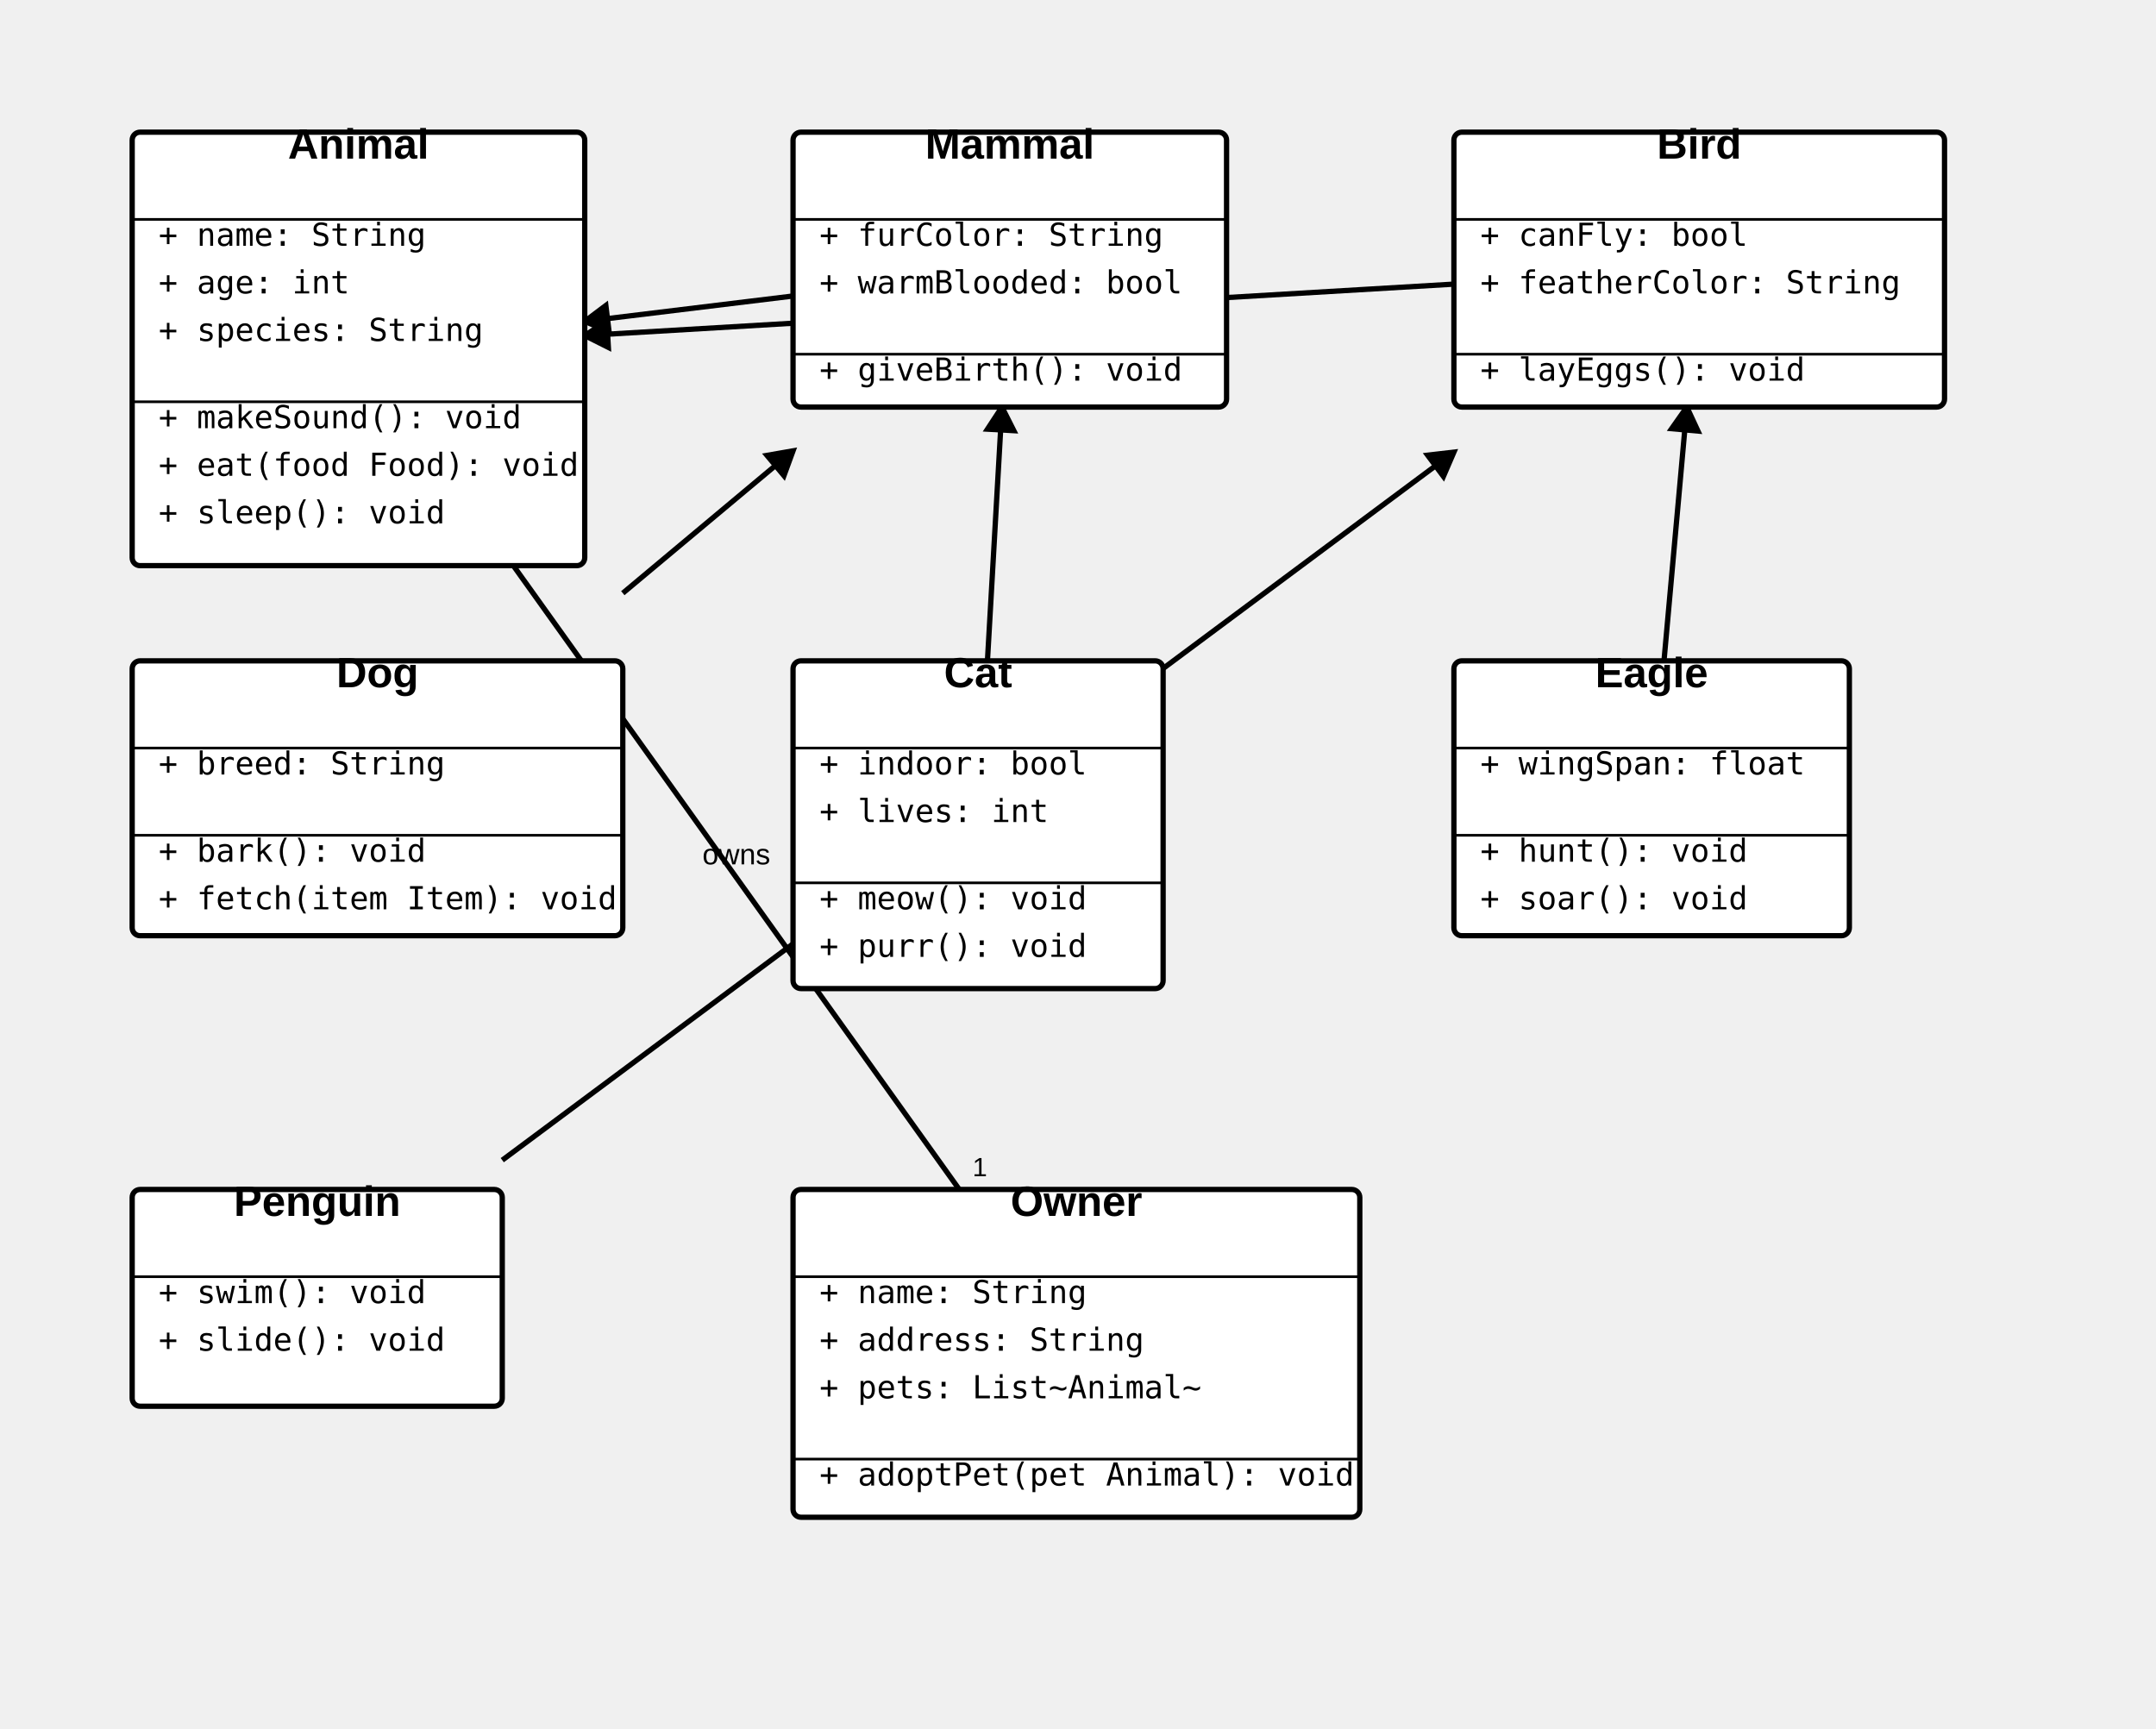
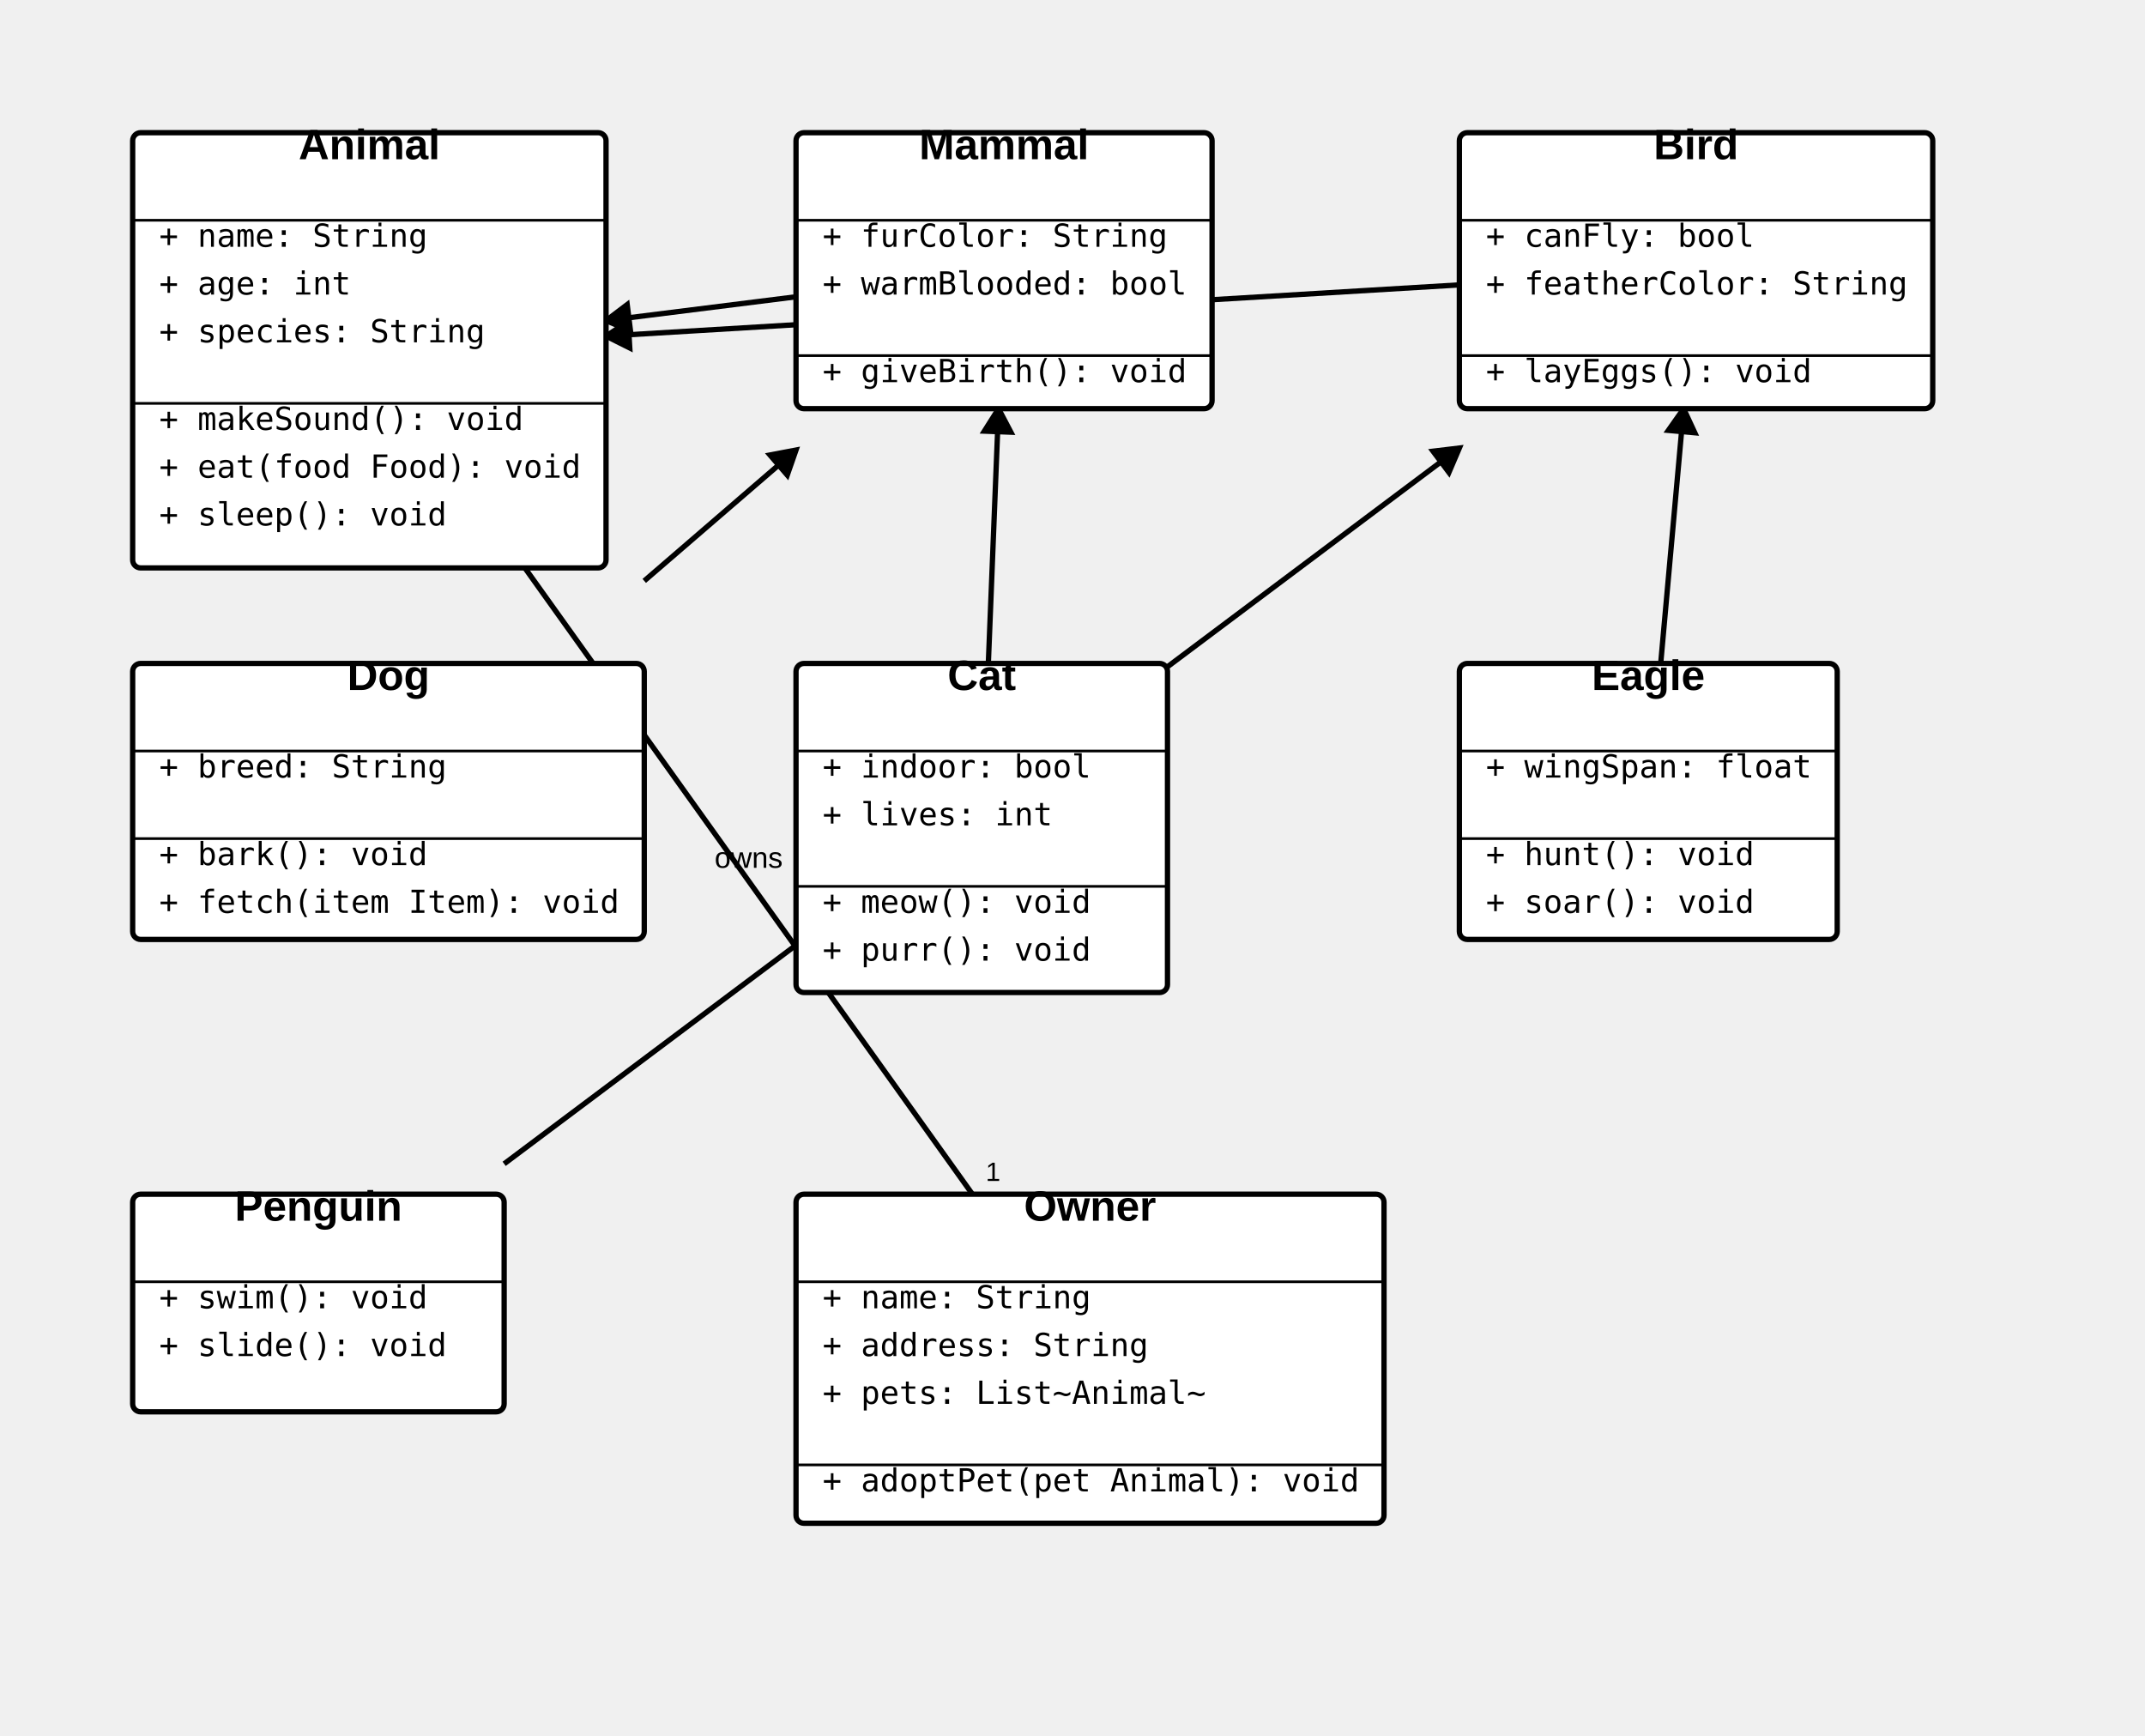
- <svg xmlns="http://www.w3.org/2000/svg" width="815.6" height="654.0" viewBox="0 0 815.6 654" version="1.2" baseProfile="tiny">
+ <svg xmlns="http://www.w3.org/2000/svg" width="808.4" height="654.0" viewBox="0 0 808.4 654" version="1.2" baseProfile="tiny">
  <g id="defs" />
  <g id="rel-Mammal_to_Animal">
-     <line stroke="#000000" stroke-width="2" x1="300.0" y1="111.984" x2="221.2" y2="121.578" />
-     <polygon fill="#000000" stroke="#000000" stroke-width="2" points="221.2,121.578 230.401,125.495 229.192,115.568" />
+     <line stroke="#000000" stroke-width="2" x1="300.0" y1="111.833" x2="228.4" y2="120.813" />
+     <polygon fill="#000000" stroke="#000000" stroke-width="2" points="228.4,120.813 237.615,124.696 236.371,114.774" />
  </g>
  <g id="rel-Bird_to_Animal">
-     <line stroke="#000000" stroke-width="2" x1="550.0" y1="107.489" x2="221.2" y2="126.937" />
-     <polygon fill="#000000" stroke="#000000" stroke-width="2" points="221.2,126.937 230.14,131.417 229.55,121.434" />
+     <line stroke="#000000" stroke-width="2" x1="550.0" y1="107.352" x2="228.4" y2="126.648" />
+     <polygon fill="#000000" stroke="#000000" stroke-width="2" points="228.4,126.648 237.344,131.12 236.745,121.138" />
  </g>
  <g id="rel-Dog_to_Mammal">
-     <line stroke="#000000" stroke-width="2" x1="235.6" y1="224.408" x2="300.0" y2="170.562" />
-     <polygon fill="#000000" stroke="#000000" stroke-width="2" points="300,170.562 290.149,172.281 296.563,179.953" />
+     <line stroke="#000000" stroke-width="2" x1="242.8" y1="218.897" x2="300.0" y2="169.586" />
+     <polygon fill="#000000" stroke="#000000" stroke-width="2" points="300,169.586 290.176,171.454 296.705,179.028" />
  </g>
  <g id="rel-Cat_to_Mammal">
-     <line stroke="#000000" stroke-width="2" x1="373.543" y1="250.0" x2="379.029" y2="154.0" />
-     <polygon fill="#000000" stroke="#000000" stroke-width="2" points="379.029,154 373.543,162.361 383.526,162.931" />
+     <line stroke="#000000" stroke-width="2" x1="372.48" y1="250.0" x2="376.32" y2="154.0" />
+     <polygon fill="#000000" stroke="#000000" stroke-width="2" points="376.32,154 370.978,162.453 380.97,162.853" />
  </g>
  <g id="rel-Eagle_to_Bird">
-     <line stroke="#000000" stroke-width="2" x1="629.48" y1="250.0" x2="638.12" y2="154.0" />
-     <polygon fill="#000000" stroke="#000000" stroke-width="2" points="638.12,154 632.364,162.177 642.324,163.074" />
+     <line stroke="#000000" stroke-width="2" x1="625.88" y1="250.0" x2="634.52" y2="154.0" />
+     <polygon fill="#000000" stroke="#000000" stroke-width="2" points="634.52,154 628.764,162.177 638.724,163.074" />
  </g>
  <g id="rel-Penguin_to_Bird">
-     <line stroke="#000000" stroke-width="2" x1="190.0" y1="438.915" x2="550.0" y2="171.05" />
-     <polygon fill="#000000" stroke="#000000" stroke-width="2" points="550,171.05 540.067,172.208 546.037,180.231" />
+     <line stroke="#000000" stroke-width="2" x1="190.0" y1="438.554" x2="550.0" y2="168.831" />
+     <polygon fill="#000000" stroke="#000000" stroke-width="2" points="550,168.831 540.071,170.023 546.067,178.025" />
  </g>
  <g id="rel-Owner_to_Animal">
-     <line stroke="#000000" stroke-width="2" x1="362.886" y1="450.0" x2="194.208" y2="214.0" />
-     <text fill="#000000" x="278.547" y="327.0" text-anchor="middle" font-family="Arial, sans-serif" font-size="11">owns</text>
-     <text fill="#000000" x="367.886" y="445.0" font-family="Arial, sans-serif" font-size="10">1</text>
-     <text fill="#000000" x="189.208" y="209.0" text-anchor="end" font-family="Arial, sans-serif" font-size="10">*</text>
+     <line stroke="#000000" stroke-width="2" x1="366.486" y1="450.0" x2="197.808" y2="214.0" />
+     <text fill="#000000" x="282.147" y="327.0" text-anchor="middle" font-family="Arial, sans-serif" font-size="11">owns</text>
+     <text fill="#000000" x="371.486" y="445.0" font-family="Arial, sans-serif" font-size="10">1</text>
+     <text fill="#000000" x="192.808" y="209.0" text-anchor="end" font-family="Arial, sans-serif" font-size="10">*</text>
  </g>
  <g id="class-Animal">
-     <rect fill="#ffffff" stroke="#000000" stroke-width="2" x="50.0" y="50.0" width="171.2" height="164.0" rx="3.0" ry="3.0" />
-     <text fill="#000000" x="135.6" y="60.0" text-anchor="middle" font-family="Arial, sans-serif" font-size="16" font-weight="bold">Animal</text>
-     <line stroke="#000000" stroke-width="1" x1="50.0" y1="83.0" x2="221.2" y2="83.0" />
+     <rect fill="#ffffff" stroke="#000000" stroke-width="2" x="50.0" y="50.0" width="178.4" height="164.0" rx="3.0" ry="3.0" />
+     <text fill="#000000" x="139.2" y="60.0" text-anchor="middle" font-family="Arial, sans-serif" font-size="16" font-weight="bold">Animal</text>
+     <line stroke="#000000" stroke-width="1" x1="50.0" y1="83.0" x2="228.4" y2="83.0" />
    <text fill="#000000" x="60.0" y="93.0" font-family="monospace" font-size="12">+ name: String</text>
    <text fill="#000000" x="60.0" y="111.0" font-family="monospace" font-size="12">+ age: int</text>
    <text fill="#000000" x="60.0" y="129.0" font-family="monospace" font-size="12">+ species: String</text>
-     <line stroke="#000000" stroke-width="1" x1="50.0" y1="152.0" x2="221.2" y2="152.0" />
+     <line stroke="#000000" stroke-width="1" x1="50.0" y1="152.0" x2="228.4" y2="152.0" />
    <text fill="#000000" x="60.0" y="162.0" font-family="monospace" font-size="12">+ makeSound(): void</text>
    <text fill="#000000" x="60.0" y="180.0" font-family="monospace" font-size="12">+ eat(food Food): void</text>
    <text fill="#000000" x="60.0" y="198.0" font-family="monospace" font-size="12">+ sleep(): void</text>
  </g>
  <g id="class-Mammal">
-     <rect fill="#ffffff" stroke="#000000" stroke-width="2" x="300.0" y="50.0" width="164.0" height="104.0" rx="3.0" ry="3.0" />
-     <text fill="#000000" x="382.0" y="60.0" text-anchor="middle" font-family="Arial, sans-serif" font-size="16" font-weight="bold">Mammal</text>
-     <line stroke="#000000" stroke-width="1" x1="300.0" y1="83.0" x2="464.0" y2="83.0" />
+     <rect fill="#ffffff" stroke="#000000" stroke-width="2" x="300.0" y="50.0" width="156.8" height="104.0" rx="3.0" ry="3.0" />
+     <text fill="#000000" x="378.4" y="60.0" text-anchor="middle" font-family="Arial, sans-serif" font-size="16" font-weight="bold">Mammal</text>
+     <line stroke="#000000" stroke-width="1" x1="300.0" y1="83.0" x2="456.8" y2="83.0" />
    <text fill="#000000" x="310.0" y="93.0" font-family="monospace" font-size="12">+ furColor: String</text>
    <text fill="#000000" x="310.0" y="111.0" font-family="monospace" font-size="12">+ warmBlooded: bool</text>
-     <line stroke="#000000" stroke-width="1" x1="300.0" y1="134.0" x2="464.0" y2="134.0" />
+     <line stroke="#000000" stroke-width="1" x1="300.0" y1="134.0" x2="456.8" y2="134.0" />
    <text fill="#000000" x="310.0" y="144.0" font-family="monospace" font-size="12">+ giveBirth(): void</text>
  </g>
  <g id="class-Bird">
-     <rect fill="#ffffff" stroke="#000000" stroke-width="2" x="550.0" y="50.0" width="185.6" height="104.0" rx="3.0" ry="3.0" />
-     <text fill="#000000" x="642.8" y="60.0" text-anchor="middle" font-family="Arial, sans-serif" font-size="16" font-weight="bold">Bird</text>
-     <line stroke="#000000" stroke-width="1" x1="550.0" y1="83.0" x2="735.6" y2="83.0" />
+     <rect fill="#ffffff" stroke="#000000" stroke-width="2" x="550.0" y="50.0" width="178.4" height="104.0" rx="3.0" ry="3.0" />
+     <text fill="#000000" x="639.2" y="60.0" text-anchor="middle" font-family="Arial, sans-serif" font-size="16" font-weight="bold">Bird</text>
+     <line stroke="#000000" stroke-width="1" x1="550.0" y1="83.0" x2="728.4" y2="83.0" />
    <text fill="#000000" x="560.0" y="93.0" font-family="monospace" font-size="12">+ canFly: bool</text>
    <text fill="#000000" x="560.0" y="111.0" font-family="monospace" font-size="12">+ featherColor: String</text>
-     <line stroke="#000000" stroke-width="1" x1="550.0" y1="134.0" x2="735.6" y2="134.0" />
+     <line stroke="#000000" stroke-width="1" x1="550.0" y1="134.0" x2="728.4" y2="134.0" />
    <text fill="#000000" x="560.0" y="144.0" font-family="monospace" font-size="12">+ layEggs(): void</text>
  </g>
  <g id="class-Dog">
-     <rect fill="#ffffff" stroke="#000000" stroke-width="2" x="50.0" y="250.0" width="185.6" height="104.0" rx="3.0" ry="3.0" />
-     <text fill="#000000" x="142.8" y="260.0" text-anchor="middle" font-family="Arial, sans-serif" font-size="16" font-weight="bold">Dog</text>
-     <line stroke="#000000" stroke-width="1" x1="50.0" y1="283.0" x2="235.6" y2="283.0" />
+     <rect fill="#ffffff" stroke="#000000" stroke-width="2" x="50.0" y="250.0" width="192.8" height="104.0" rx="3.0" ry="3.0" />
+     <text fill="#000000" x="146.4" y="260.0" text-anchor="middle" font-family="Arial, sans-serif" font-size="16" font-weight="bold">Dog</text>
+     <line stroke="#000000" stroke-width="1" x1="50.0" y1="283.0" x2="242.8" y2="283.0" />
    <text fill="#000000" x="60.0" y="293.0" font-family="monospace" font-size="12">+ breed: String</text>
-     <line stroke="#000000" stroke-width="1" x1="50.0" y1="316.0" x2="235.6" y2="316.0" />
+     <line stroke="#000000" stroke-width="1" x1="50.0" y1="316.0" x2="242.8" y2="316.0" />
    <text fill="#000000" x="60.0" y="326.0" font-family="monospace" font-size="12">+ bark(): void</text>
    <text fill="#000000" x="60.0" y="344.0" font-family="monospace" font-size="12">+ fetch(item Item): void</text>
  </g>
  <g id="class-Cat">
    <rect fill="#ffffff" stroke="#000000" stroke-width="2" x="300.0" y="250.0" width="140.0" height="124.0" rx="3.0" ry="3.0" />
    <text fill="#000000" x="370.0" y="260.0" text-anchor="middle" font-family="Arial, sans-serif" font-size="16" font-weight="bold">Cat</text>
    <line stroke="#000000" stroke-width="1" x1="300.0" y1="283.0" x2="440.0" y2="283.0" />
    <text fill="#000000" x="310.0" y="293.0" font-family="monospace" font-size="12">+ indoor: bool</text>
    <text fill="#000000" x="310.0" y="311.0" font-family="monospace" font-size="12">+ lives: int</text>
    <line stroke="#000000" stroke-width="1" x1="300.0" y1="334.0" x2="440.0" y2="334.0" />
    <text fill="#000000" x="310.0" y="344.0" font-family="monospace" font-size="12">+ meow(): void</text>
    <text fill="#000000" x="310.0" y="362.0" font-family="monospace" font-size="12">+ purr(): void</text>
  </g>
  <g id="class-Eagle">
-     <rect fill="#ffffff" stroke="#000000" stroke-width="2" x="550.0" y="250.0" width="149.6" height="104.0" rx="3.0" ry="3.0" />
-     <text fill="#000000" x="624.8" y="260.0" text-anchor="middle" font-family="Arial, sans-serif" font-size="16" font-weight="bold">Eagle</text>
-     <line stroke="#000000" stroke-width="1" x1="550.0" y1="283.0" x2="699.6" y2="283.0" />
+     <rect fill="#ffffff" stroke="#000000" stroke-width="2" x="550.0" y="250.0" width="142.4" height="104.0" rx="3.0" ry="3.0" />
+     <text fill="#000000" x="621.2" y="260.0" text-anchor="middle" font-family="Arial, sans-serif" font-size="16" font-weight="bold">Eagle</text>
+     <line stroke="#000000" stroke-width="1" x1="550.0" y1="283.0" x2="692.4" y2="283.0" />
    <text fill="#000000" x="560.0" y="293.0" font-family="monospace" font-size="12">+ wingSpan: float</text>
-     <line stroke="#000000" stroke-width="1" x1="550.0" y1="316.0" x2="699.6" y2="316.0" />
+     <line stroke="#000000" stroke-width="1" x1="550.0" y1="316.0" x2="692.4" y2="316.0" />
    <text fill="#000000" x="560.0" y="326.0" font-family="monospace" font-size="12">+ hunt(): void</text>
    <text fill="#000000" x="560.0" y="344.0" font-family="monospace" font-size="12">+ soar(): void</text>
  </g>
  <g id="class-Penguin">
    <rect fill="#ffffff" stroke="#000000" stroke-width="2" x="50.0" y="450.0" width="140.0" height="82.0" rx="3.0" ry="3.0" />
    <text fill="#000000" x="120.0" y="460.0" text-anchor="middle" font-family="Arial, sans-serif" font-size="16" font-weight="bold">Penguin</text>
    <line stroke="#000000" stroke-width="1" x1="50.0" y1="483.0" x2="190.0" y2="483.0" />
    <text fill="#000000" x="60.0" y="493.0" font-family="monospace" font-size="12">+ swim(): void</text>
    <text fill="#000000" x="60.0" y="511.0" font-family="monospace" font-size="12">+ slide(): void</text>
  </g>
  <g id="class-Owner">
-     <rect fill="#ffffff" stroke="#000000" stroke-width="2" x="300.0" y="450.0" width="214.4" height="124.0" rx="3.0" ry="3.0" />
-     <text fill="#000000" x="407.2" y="460.0" text-anchor="middle" font-family="Arial, sans-serif" font-size="16" font-weight="bold">Owner</text>
-     <line stroke="#000000" stroke-width="1" x1="300.0" y1="483.0" x2="514.4" y2="483.0" />
+     <rect fill="#ffffff" stroke="#000000" stroke-width="2" x="300.0" y="450.0" width="221.6" height="124.0" rx="3.0" ry="3.0" />
+     <text fill="#000000" x="410.8" y="460.0" text-anchor="middle" font-family="Arial, sans-serif" font-size="16" font-weight="bold">Owner</text>
+     <line stroke="#000000" stroke-width="1" x1="300.0" y1="483.0" x2="521.6" y2="483.0" />
    <text fill="#000000" x="310.0" y="493.0" font-family="monospace" font-size="12">+ name: String</text>
    <text fill="#000000" x="310.0" y="511.0" font-family="monospace" font-size="12">+ address: String</text>
    <text fill="#000000" x="310.0" y="529.0" font-family="monospace" font-size="12">+ pets: List~Animal~</text>
-     <line stroke="#000000" stroke-width="1" x1="300.0" y1="552.0" x2="514.4" y2="552.0" />
+     <line stroke="#000000" stroke-width="1" x1="300.0" y1="552.0" x2="521.6" y2="552.0" />
    <text fill="#000000" x="310.0" y="562.0" font-family="monospace" font-size="12">+ adoptPet(pet Animal): void</text>
  </g>
</svg>
